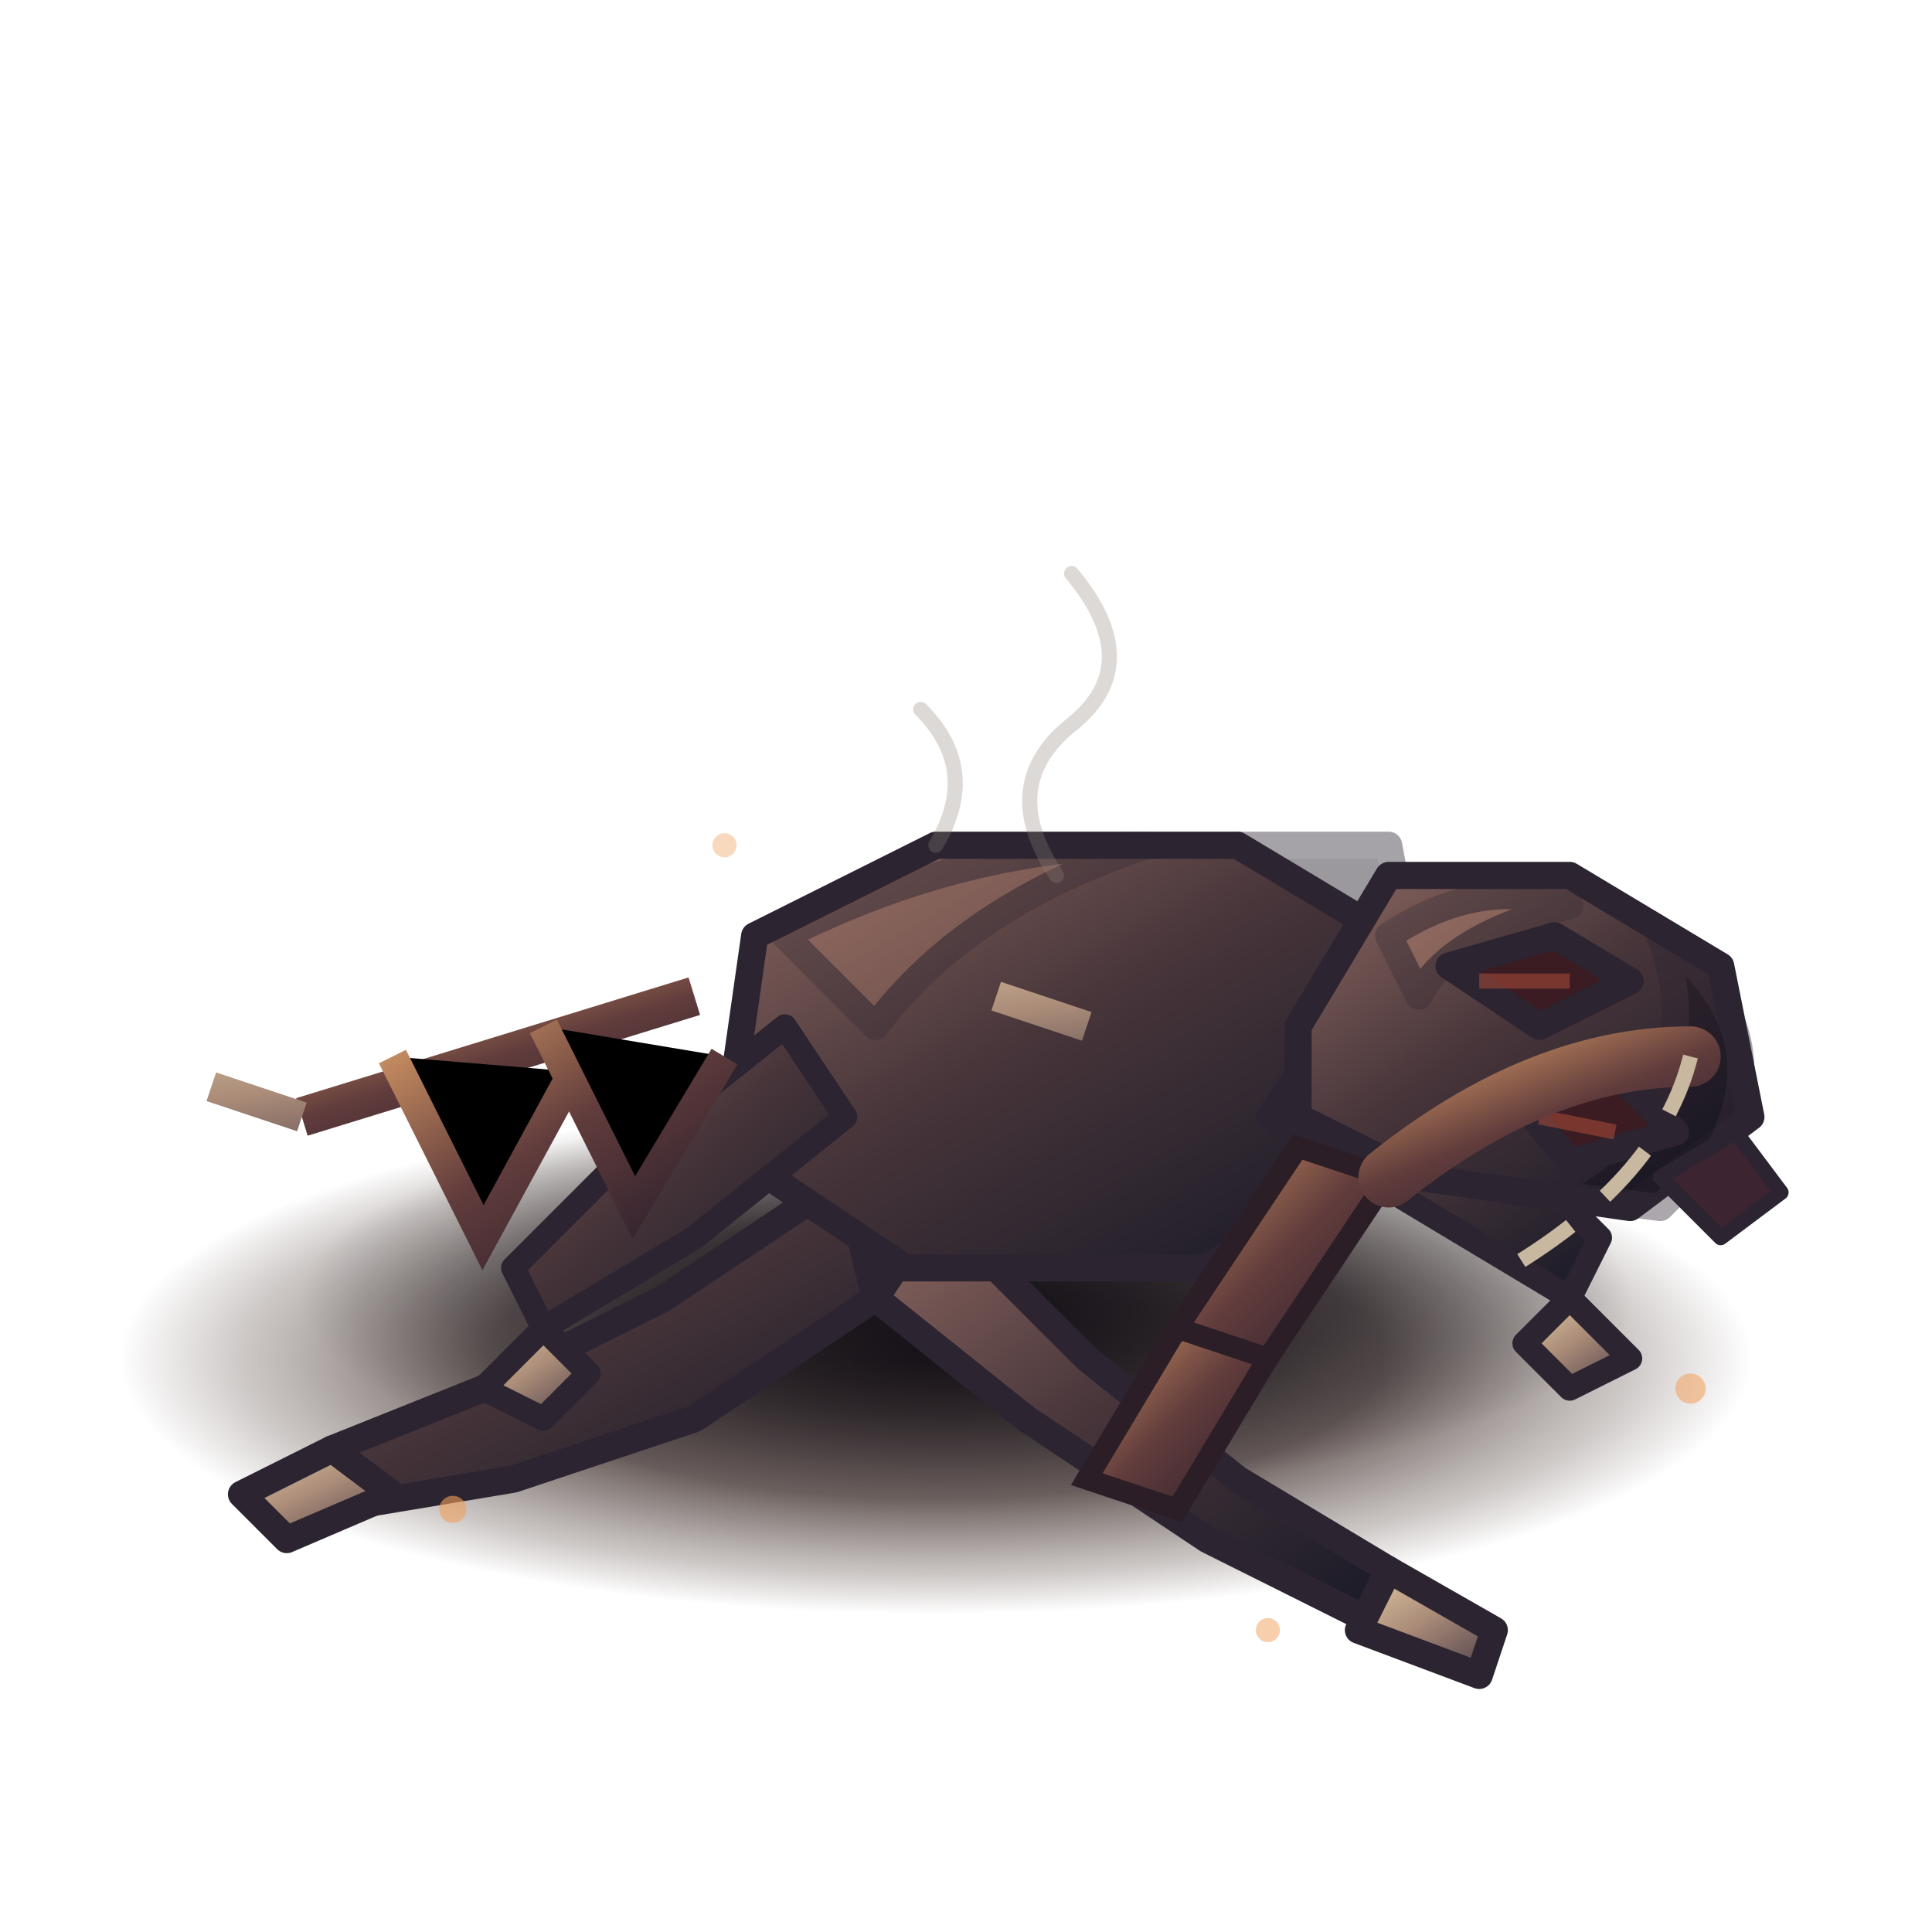
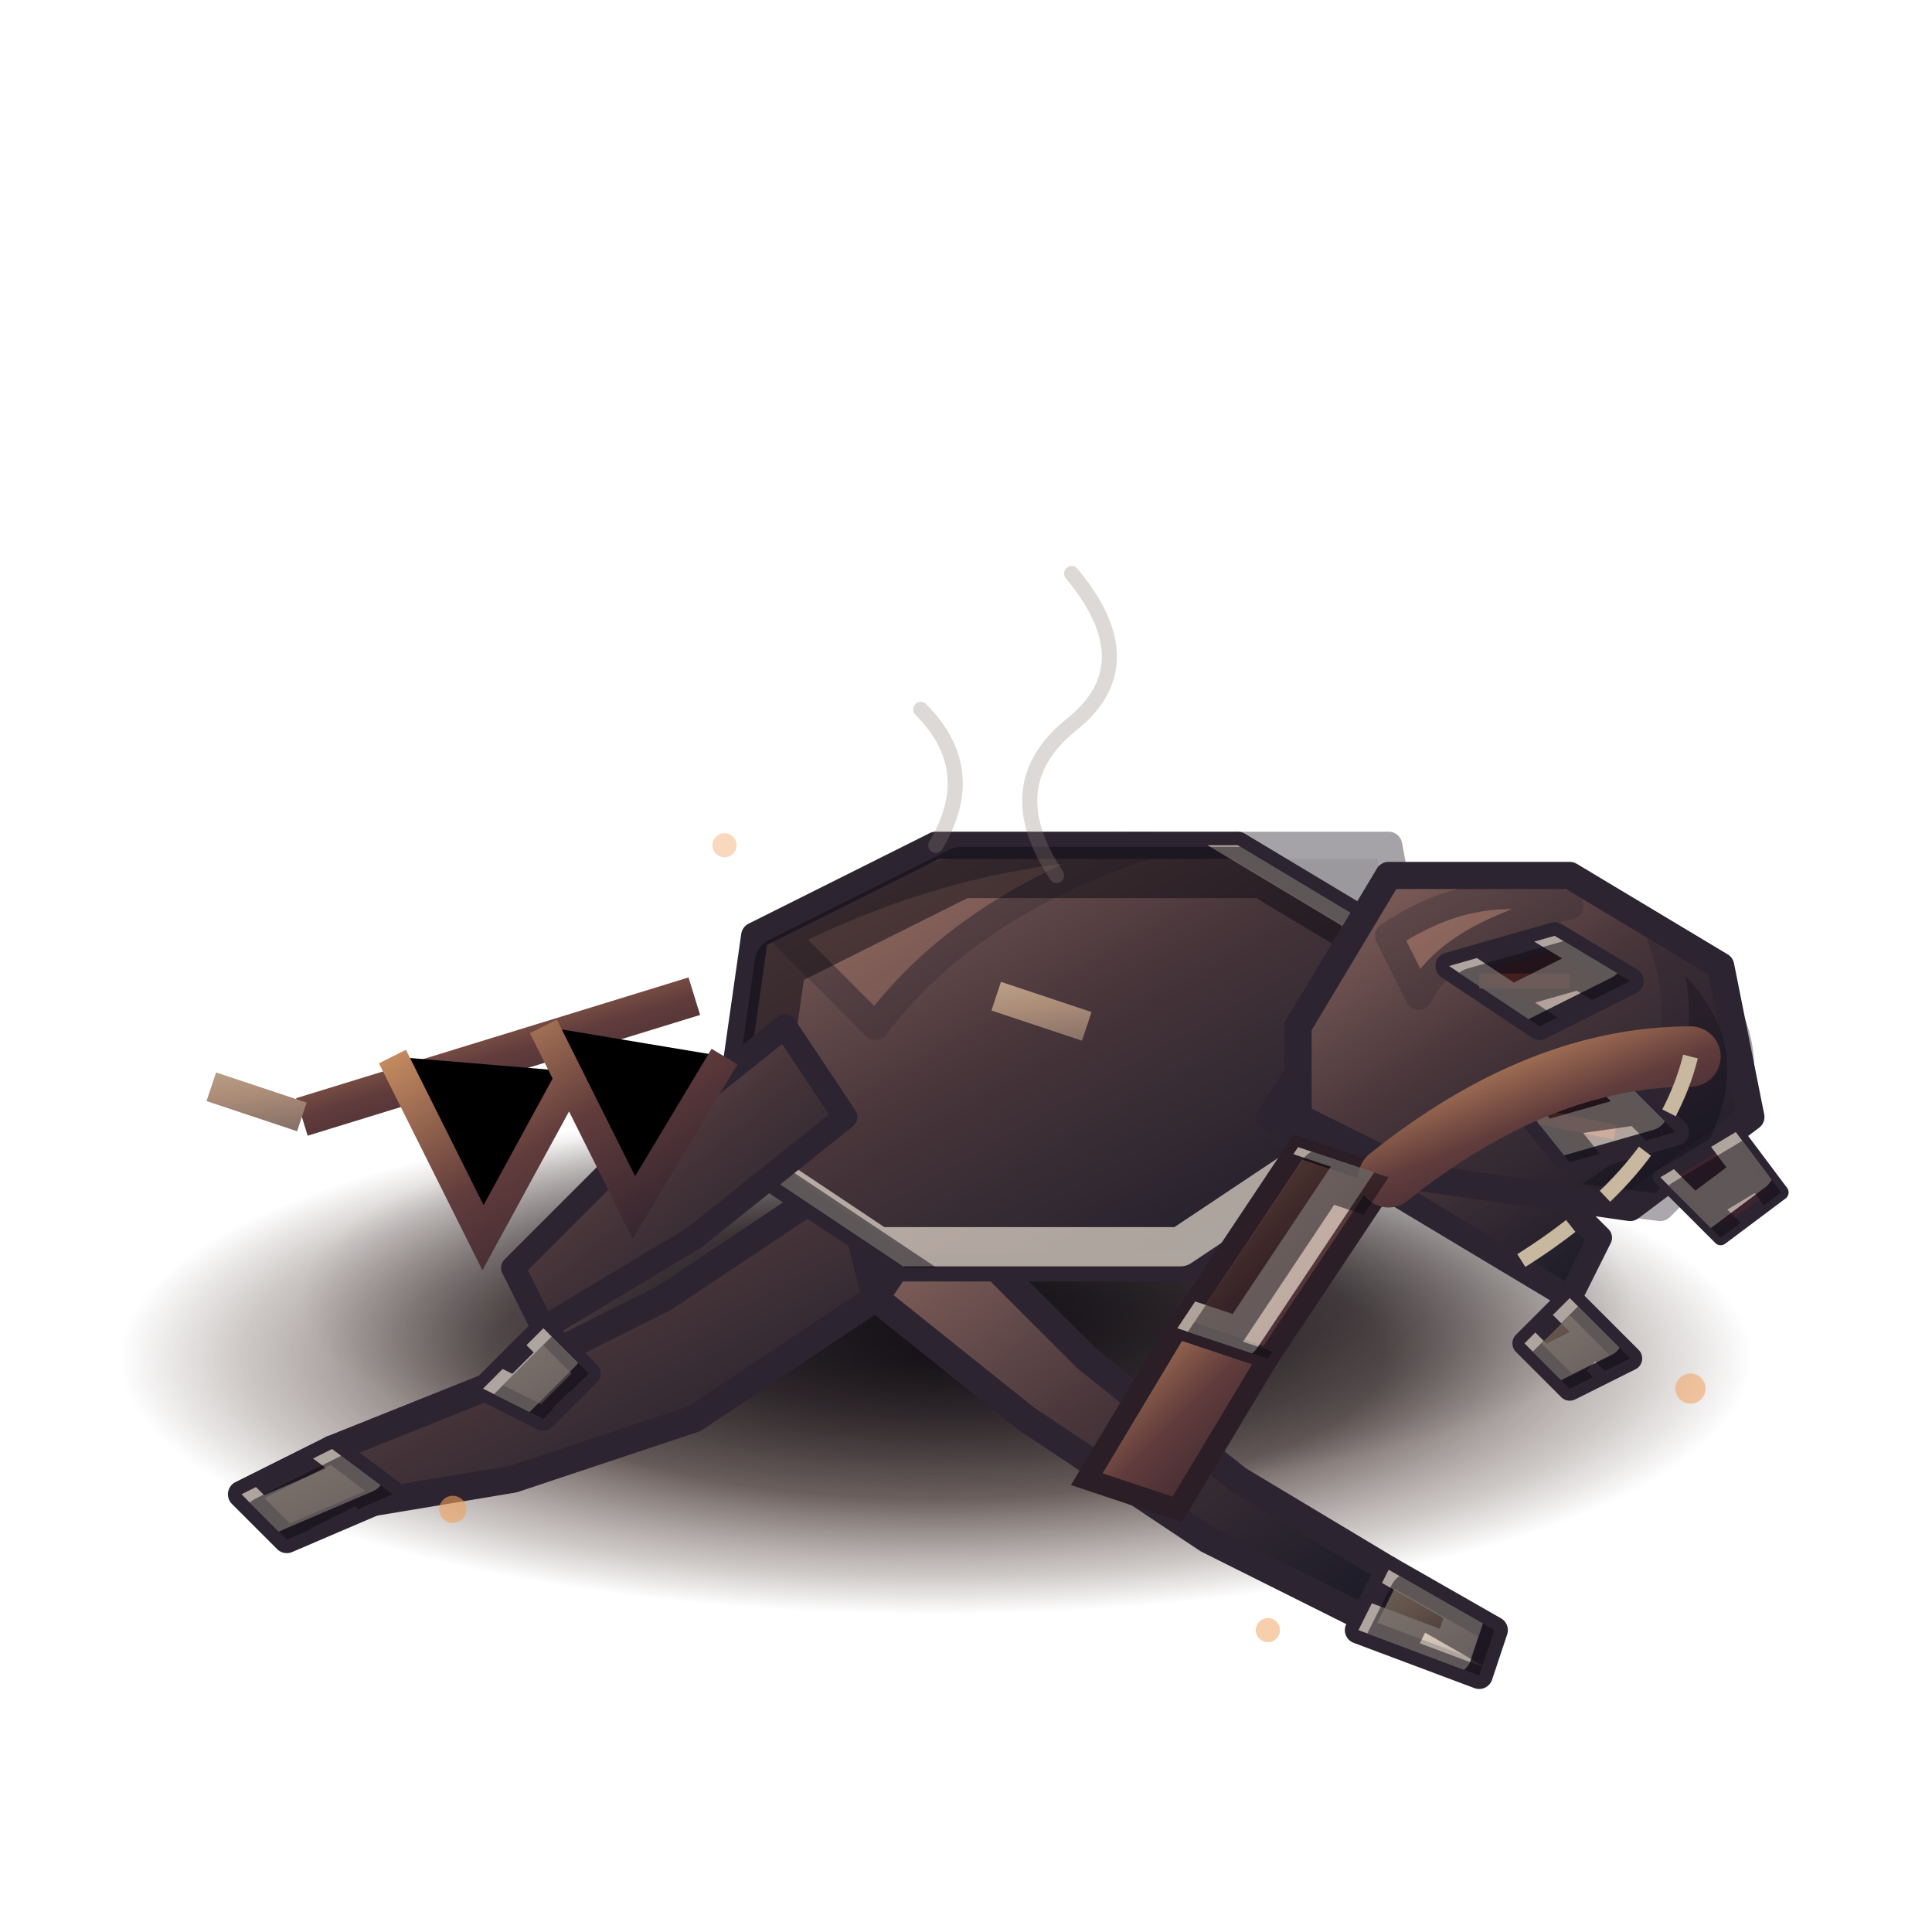
<svg xmlns="http://www.w3.org/2000/svg" viewBox="0 0 128 128">
  <defs>
    <radialGradient id="sh">
      <stop stop-color="#06050c" stop-opacity="0.8" />
      <stop offset="0.55" stop-color="#06050c" stop-opacity="0.42" />
      <stop offset="1" stop-color="#06050c" stop-opacity="0" />
    </radialGradient>
    <linearGradient id="char" x2="0.9" y2="1">
      <stop stop-color="#8b6760" />
      <stop offset="0.48" stop-color="#47353a" />
      <stop offset="1" stop-color="#1b1b28" />
    </linearGradient>
    <linearGradient id="bone" x2="0.8" y2="1">
      <stop stop-color="#e7cfaa" />
      <stop offset="0.52" stop-color="#aa8c78" />
      <stop offset="1" stop-color="#594950" />
    </linearGradient>
    <linearGradient id="bow" y2="1">
      <stop stop-color="#d39765" />
      <stop offset="0.5" stop-color="#613c3c" />
      <stop offset="1" stop-color="#271e2b" />
    </linearGradient>
    <radialGradient id="fire">
      <stop stop-color="#fff3ad" />
      <stop offset="0.35" stop-color="#f9aa52" />
      <stop offset="0.75" stop-color="#cc4b37" />
      <stop offset="1" stop-color="#592a39" />
    </radialGradient>
    <radialGradient id="ash">
      <stop stop-color="#241a1d" stop-opacity="0.95" />
      <stop offset="0.55" stop-color="#3a2a28" stop-opacity="0.75" />
      <stop offset="0.85" stop-color="#5a4a44" stop-opacity="0.3" />
      <stop offset="1" stop-color="#5a4a44" stop-opacity="0" />
    </radialGradient>
+     <clipPath id="rim-0-0">
+       <path d="M92 104l7 4-1 3-8-3Z" />
+     </clipPath>
+     <clipPath id="rim-0-1">
+       <path d="M22 96l-6 3 3 3 7-3Z" />
+     </clipPath>
+     <clipPath id="rim-1-0">
+       <path d="M50 62 62 56 82 56 92 62 92 76 80 84 60 84 48 76Z" />
+     </clipPath>
+     <clipPath id="rim-2-0">
+       <path d="M104 86l4 4-4 2-3-3Z" />
+     </clipPath>
+     <clipPath id="rim-2-1">
+       <path d="M36 88l-4 4 4 2 3-3Z" />
+     </clipPath>
+     <clipPath id="rim-3-0">
+       <path d="M110 78l5-3 3 4-4 3Z" />
+     </clipPath>
+     <clipPath id="rim-3-1">
+       <path d="M96 64l7-2 5 3-6 3ZM100 72l7-1 4 4-7 2Z" />
+     </clipPath>
+     <clipPath id="rim-4-0">
+       <path d="M92 78 84 90 78 88 86 76Z" />
+     </clipPath>
  </defs>
  <ellipse cx="62" cy="90" rx="54" ry="17" fill="url(#ash)" />
  <ellipse cx="64" cy="86" rx="44" ry="13" fill="url(#sh)" />
  <g stroke="#2c2430" stroke-width="1.8" stroke-linejoin="round">
    <path d="M56 78 44 86 32 92 22 96 22 100 34 98 46 94 58 86Z" fill="url(#char)" />
    <path d="M22 96l-6 3 3 3 7-3Z" fill="url(#bone)" />
    <path d="M62 80 72 90 82 98 92 104 92 108 80 102 68 94 58 86Z" fill="url(#char)" />
    <path d="M92 104l7 4-1 3-8-3Z" fill="url(#bone)" />
+     <g clip-path="url(#rim-0-0)">
+       <path d="M92 104l7 4-1 3-8-3Z" transform="translate(-1.8 -1.4)" fill="none" stroke="#fff4e4" stroke-width="2.6" stroke-opacity="0.62" stroke-linejoin="round" />
+       <path d="M92 104l7 4-1 3-8-3Z" transform="translate(1.7 1.8)" fill="none" stroke="#0c0a12" stroke-width="3.4" stroke-opacity="0.5" stroke-linejoin="round" />
+     </g>
+     <g clip-path="url(#rim-0-1)">
+       <path d="M22 96l-6 3 3 3 7-3Z" transform="translate(-1.8 -1.4)" fill="none" stroke="#fff4e4" stroke-width="2.6" stroke-opacity="0.62" stroke-linejoin="round" />
+       <path d="M22 96l-6 3 3 3 7-3Z" transform="translate(1.7 1.8)" fill="none" stroke="#0c0a12" stroke-width="3.4" stroke-opacity="0.5" stroke-linejoin="round" />
+     </g>
  </g>
  <g stroke="#2c2430" stroke-width="1.8" stroke-linejoin="round">
    <path d="M50 62 62 56 82 56 92 62 92 76 80 84 60 84 48 76Z" fill="url(#char)" />
    <path d="M82 56 92 62 92 76 82 82q14-6 10-26Z" fill="#100c18" opacity=".42" />
    <path d="M52 62q12-6 24-6-12 4-18 12Z" fill="#c08a72" opacity=".3" />
+     <g clip-path="url(#rim-1-0)">
+       <path d="M50 62 62 56 82 56 92 62 92 76 80 84 60 84 48 76Z" transform="translate(-1.8 -1.4)" fill="none" stroke="#fff4e4" stroke-width="2.6" stroke-opacity="0.62" stroke-linejoin="round" />
+       <path d="M50 62 62 56 82 56 92 62 92 76 80 84 60 84 48 76Z" transform="translate(1.7 1.8)" fill="none" stroke="#0c0a12" stroke-width="3.4" stroke-opacity="0.5" stroke-linejoin="round" />
+     </g>
  </g>
  <g stroke="#2c2430" stroke-width="1.6" stroke-linejoin="round">
    <path d="M52 68 42 76 34 84 36 88 46 82 56 74Z" fill="url(#char)" />
    <path d="M36 88l-4 4 4 2 3-3Z" fill="url(#bone)" />
    <path d="M88 68 98 74 106 82 104 86 94 80 84 74Z" fill="url(#char)" />
    <path d="M104 86l4 4-4 2-3-3Z" fill="url(#bone)" />
+     <g clip-path="url(#rim-2-0)">
+       <path d="M104 86l4 4-4 2-3-3Z" transform="translate(-1.8 -1.4)" fill="none" stroke="#fff4e4" stroke-width="2.6" stroke-opacity="0.62" stroke-linejoin="round" />
+       <path d="M104 86l4 4-4 2-3-3Z" transform="translate(1.7 1.8)" fill="none" stroke="#0c0a12" stroke-width="3.4" stroke-opacity="0.5" stroke-linejoin="round" />
+     </g>
+     <g clip-path="url(#rim-2-1)">
+       <path d="M36 88l-4 4 4 2 3-3Z" transform="translate(-1.8 -1.4)" fill="none" stroke="#fff4e4" stroke-width="2.6" stroke-opacity="0.62" stroke-linejoin="round" />
+       <path d="M36 88l-4 4 4 2 3-3Z" transform="translate(1.7 1.8)" fill="none" stroke="#0c0a12" stroke-width="3.4" stroke-opacity="0.5" stroke-linejoin="round" />
+     </g>
  </g>
  <g stroke="#2c2430" stroke-width="1.8" stroke-linejoin="round">
    <path d="M86 68 92 58 104 58 114 64 116 74 108 80 94 78 86 74Z" fill="url(#char)" />
    <path d="M110 62q8 6 4 14l-4 4-8-1q12-6 8-17Z" fill="#100c18" opacity=".4" />
    <path d="M92 62q6-4 12-2-8 2-10 6Z" fill="#e0a084" opacity=".3" />
    <path d="M96 64l7-2 5 3-6 3ZM100 72l7-1 4 4-7 2Z" fill="#3a1c22" />
    <path d="M98 65h6M102 74l5 1" stroke="#b5503a" stroke-width="1" opacity=".5" />
    <path d="M110 78l5-3 3 4-4 3Z" fill="#3c2430" stroke-width="1" />
+     <g clip-path="url(#rim-3-0)">
+       <path d="M110 78l5-3 3 4-4 3Z" transform="translate(-1.8 -1.4)" fill="none" stroke="#fff4e4" stroke-width="2.6" stroke-opacity="0.62" stroke-linejoin="round" />
+       <path d="M110 78l5-3 3 4-4 3Z" transform="translate(1.7 1.8)" fill="none" stroke="#0c0a12" stroke-width="3.4" stroke-opacity="0.5" stroke-linejoin="round" />
+     </g>
+     <g clip-path="url(#rim-3-1)">
+       <path d="M96 64l7-2 5 3-6 3ZM100 72l7-1 4 4-7 2Z" transform="translate(-1.8 -1.4)" fill="none" stroke="#fff4e4" stroke-width="2.6" stroke-opacity="0.62" stroke-linejoin="round" />
+       <path d="M96 64l7-2 5 3-6 3ZM100 72l7-1 4 4-7 2Z" transform="translate(1.7 1.8)" fill="none" stroke="#0c0a12" stroke-width="3.4" stroke-opacity="0.5" stroke-linejoin="round" />
+     </g>
  </g>
  <g stroke="#2b1e26" stroke-width="1.4">
    <path d="M92 78 84 90 78 88 86 76Z" fill="url(#bow)" />
    <path d="M78 88 72 98 78 100 84 90Z" fill="url(#bow)" />
    <path d="M92 78q10-8 20-8" fill="none" stroke="url(#bow)" stroke-width="4" stroke-linecap="round" />
+     <g clip-path="url(#rim-4-0)">
+       <path d="M92 78 84 90 78 88 86 76Z" transform="translate(-1.8 -1.4)" fill="none" stroke="#fff4e4" stroke-width="2.6" stroke-opacity="0.62" stroke-linejoin="round" />
+       <path d="M92 78 84 90 78 88 86 76Z" transform="translate(1.7 1.8)" fill="none" stroke="#0c0a12" stroke-width="3.4" stroke-opacity="0.5" stroke-linejoin="round" />
+     </g>
  </g>
  <path d="M112 70q-2 8-12 14" fill="none" stroke="#c8b8a0" stroke-width="1" stroke-dasharray="4 3" />
  <g stroke="#3c2c26" stroke-width="1.2">
    <path d="M20 74 46 66" stroke="url(#bow)" stroke-width="2.6" />
    <path d="M20 74l-6-2m52-6 6 2" stroke="url(#bone)" stroke-width="2" />
    <path d="M26 70 32 82 38 71M36 68 42 80 48 70" stroke="url(#bow)" stroke-width="2" />
  </g>
  <g fill="#f0a05c">
    <circle cx="30" cy="100" r="0.9" opacity="0.6" />
    <circle cx="84" cy="108" r="0.8" opacity="0.5" />
    <circle cx="112" cy="92" r="1" opacity="0.55" />
    <circle cx="48" cy="56" r="0.8" opacity="0.4" />
  </g>
  <g fill="none" stroke="#8d8078" stroke-linecap="round" opacity=".3">
    <path d="M70 58q-4-6 1-10t0-10" />
    <path d="M62 56q3-5-1-9" />
  </g>
</svg>
